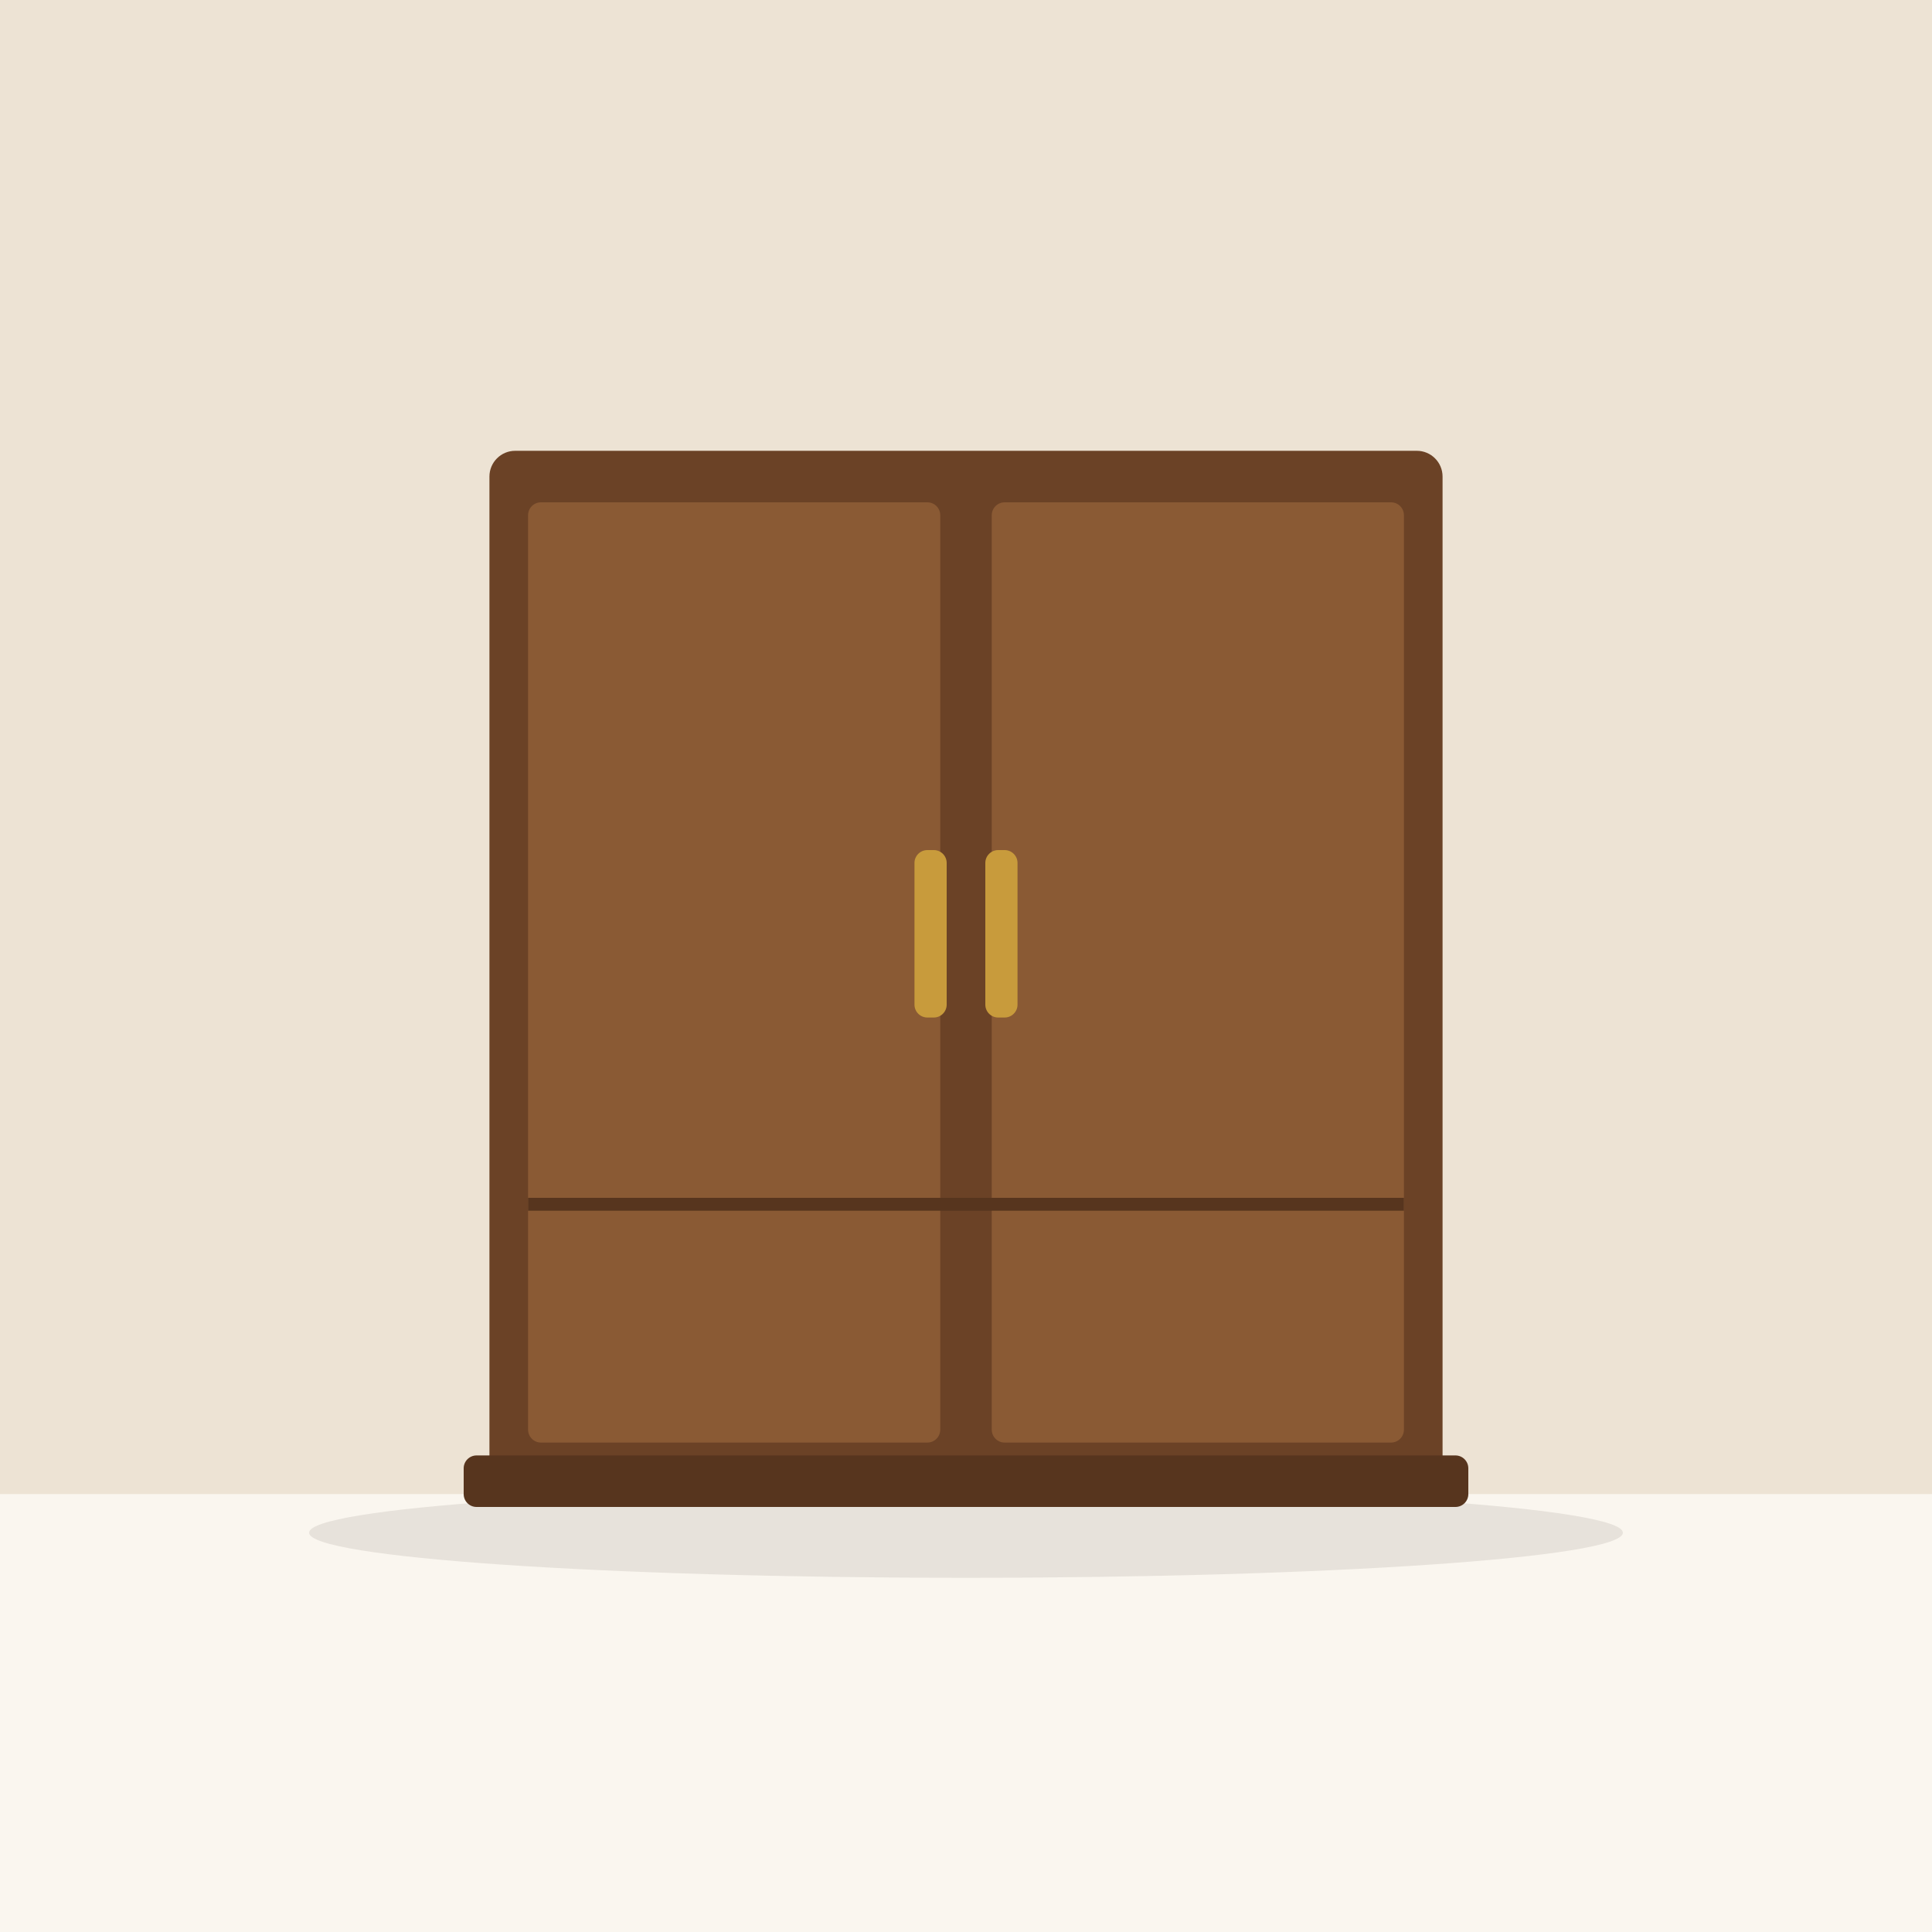
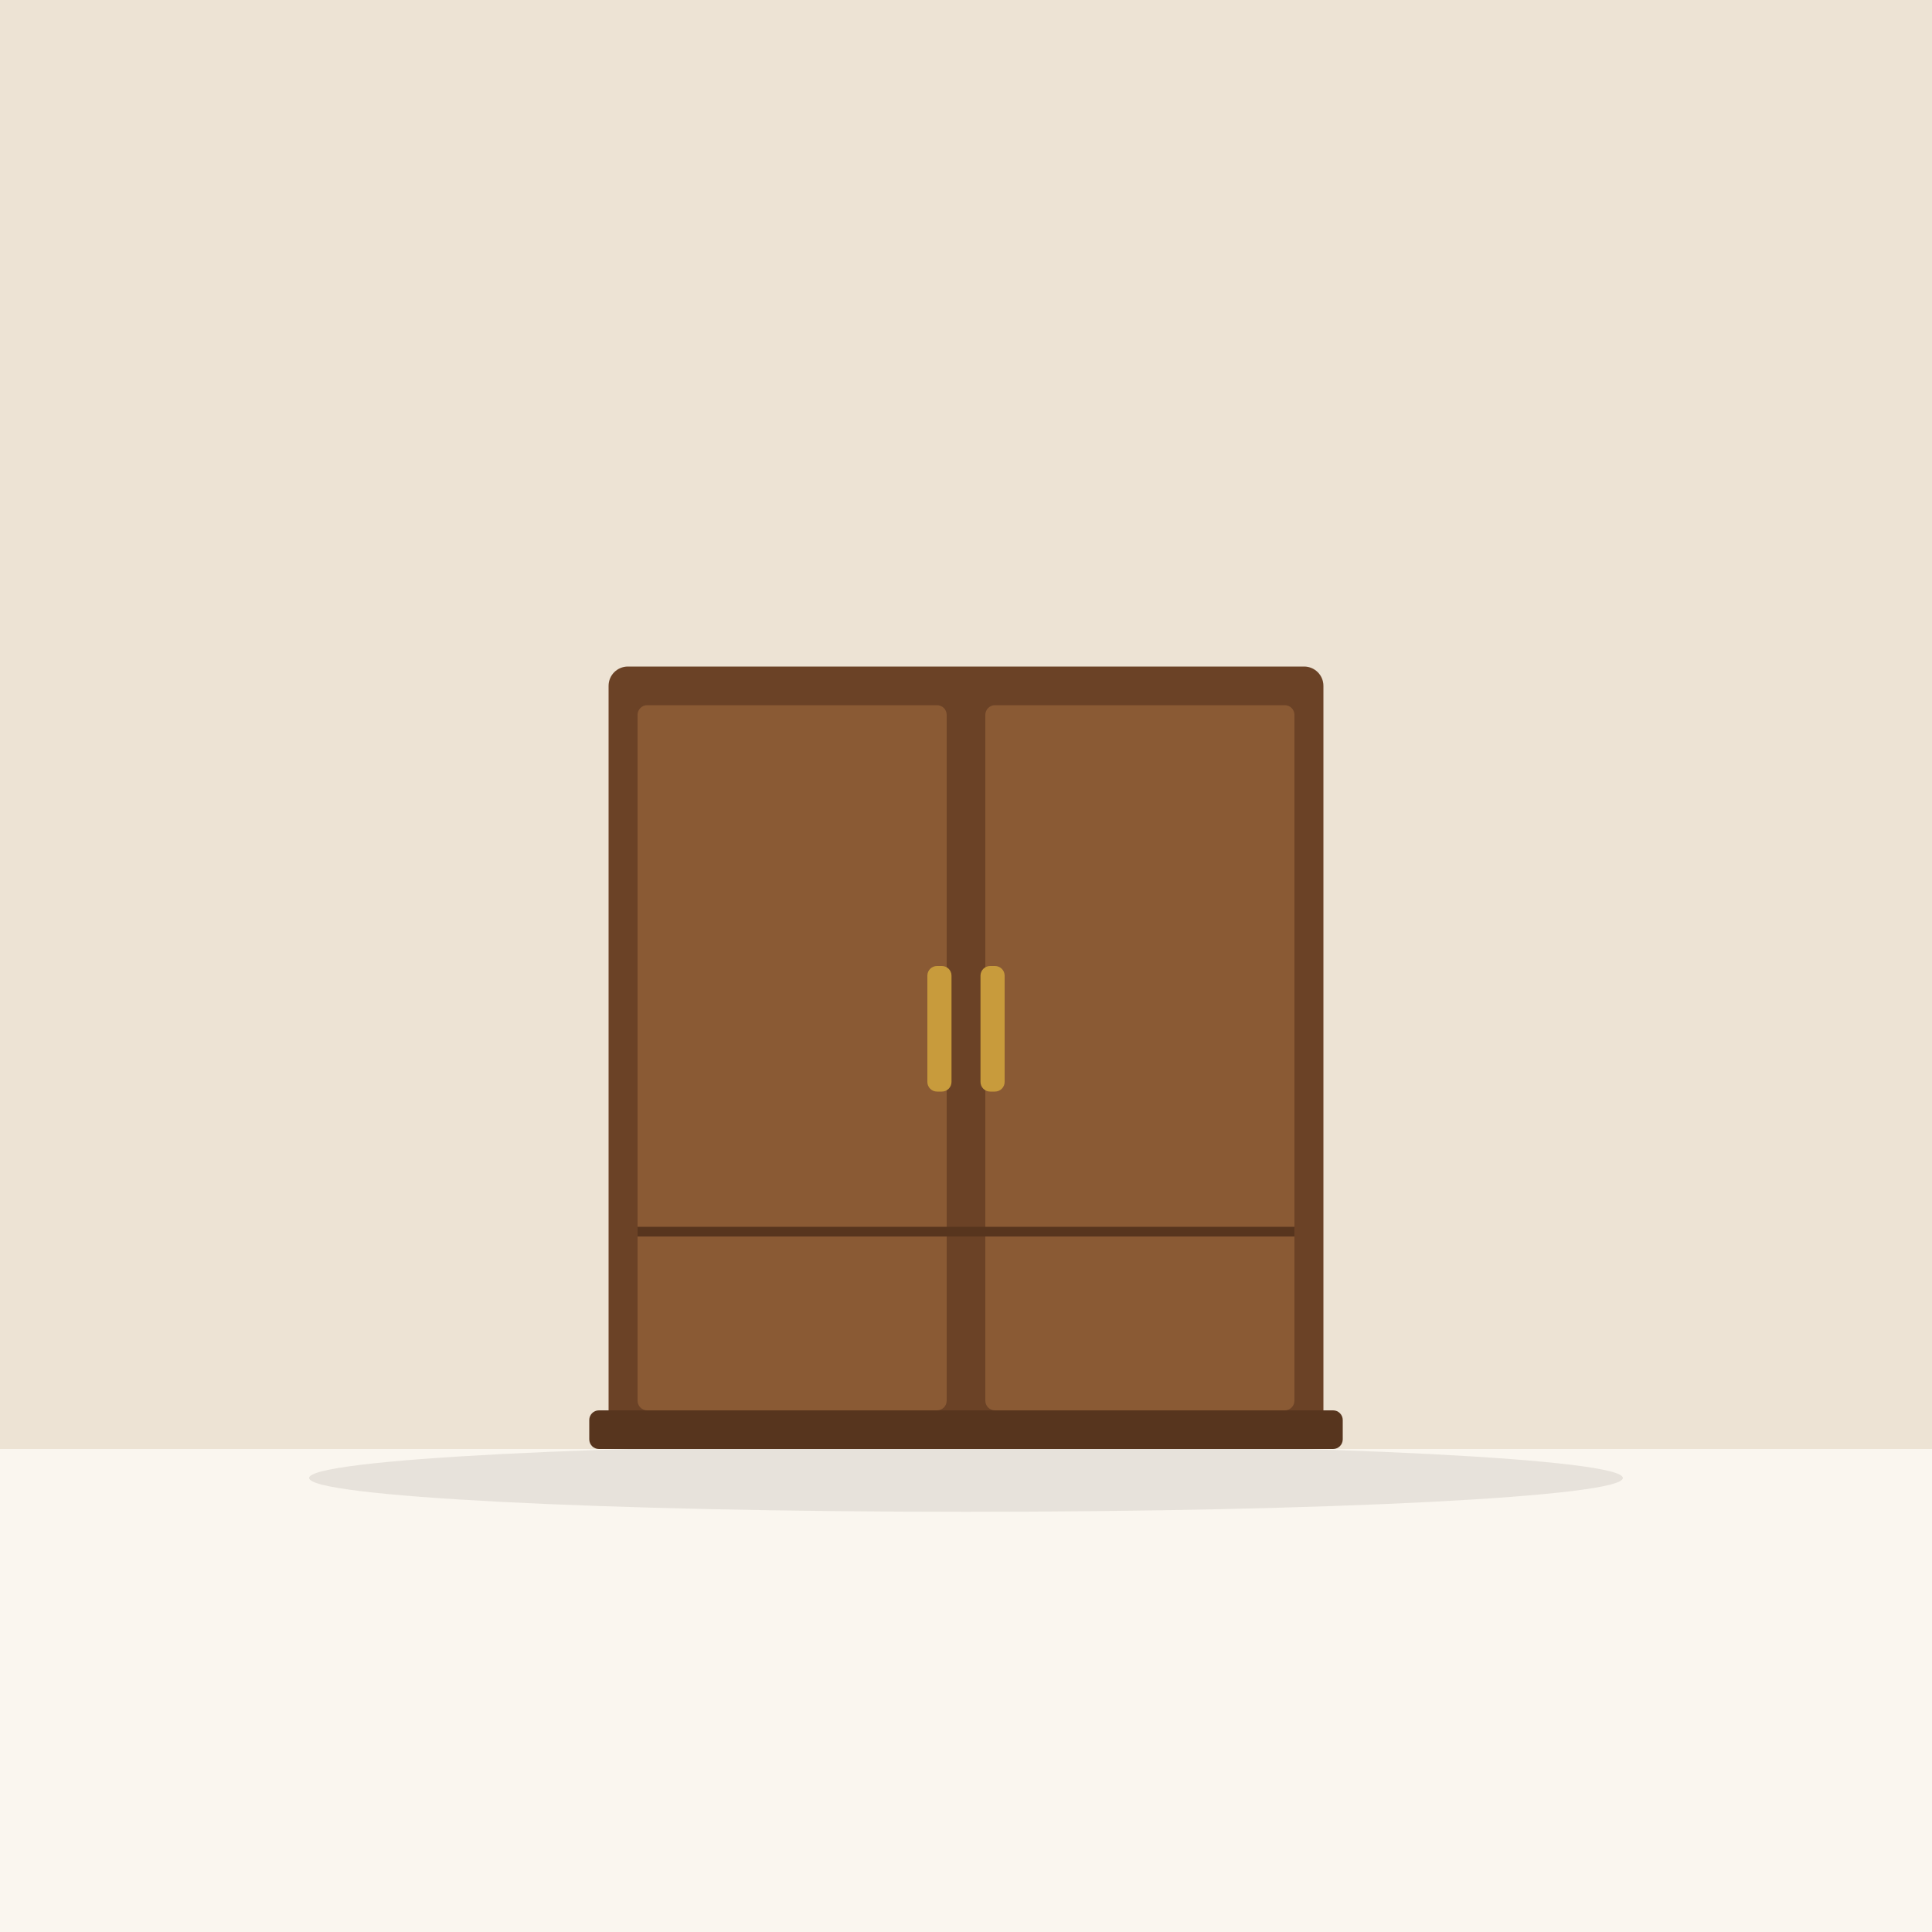
- <svg xmlns="http://www.w3.org/2000/svg" width="800" height="800" viewBox="0 0 300 300" role="img" aria-label="Showroom photo 4">
-   <rect width="300" height="300" fill="#EDE3D4" />
-   <rect x="0" y="232" width="300" height="68" rx="0" fill="#FAF6EF" />
-   <ellipse cx="150" cy="238" rx="102" ry="7" fill="#3E2A1E" opacity="0.10" />
-   <g transform="translate(-50,0)">
+ <svg xmlns="http://www.w3.org/2000/svg" width="800" height="800" viewBox="0 0 400 400" role="img" aria-label="Showroom photo 4">
+   <rect width="400" height="400" fill="#EDE3D4" />
+   <rect x="0" y="300" width="400" height="100" rx="0" fill="#FAF6EF" />
+   <ellipse cx="200" cy="306" rx="136" ry="7" fill="#3E2A1E" opacity="0.10" />
+   <g transform="translate(0,68)">
    <rect x="126" y="70" width="148" height="162" rx="4" fill="#6B4226" />
    <rect x="132" y="78" width="64" height="146" rx="2" fill="#8A5A34" />
    <rect x="204" y="78" width="64" height="146" rx="2" fill="#8A5A34" />
    <rect x="192" y="132" width="5" height="26" rx="2" fill="#C89B3C" />
    <rect x="203" y="132" width="5" height="26" rx="2" fill="#C89B3C" />
    <rect x="132" y="186" width="136" height="2" rx="0" fill="#57351E" />
-     <rect x="122" y="226" width="156" height="8" rx="2" fill="#57351E" />
+     <rect x="122" y="224" width="156" height="8" rx="2" fill="#57351E" />
  </g>
</svg>
